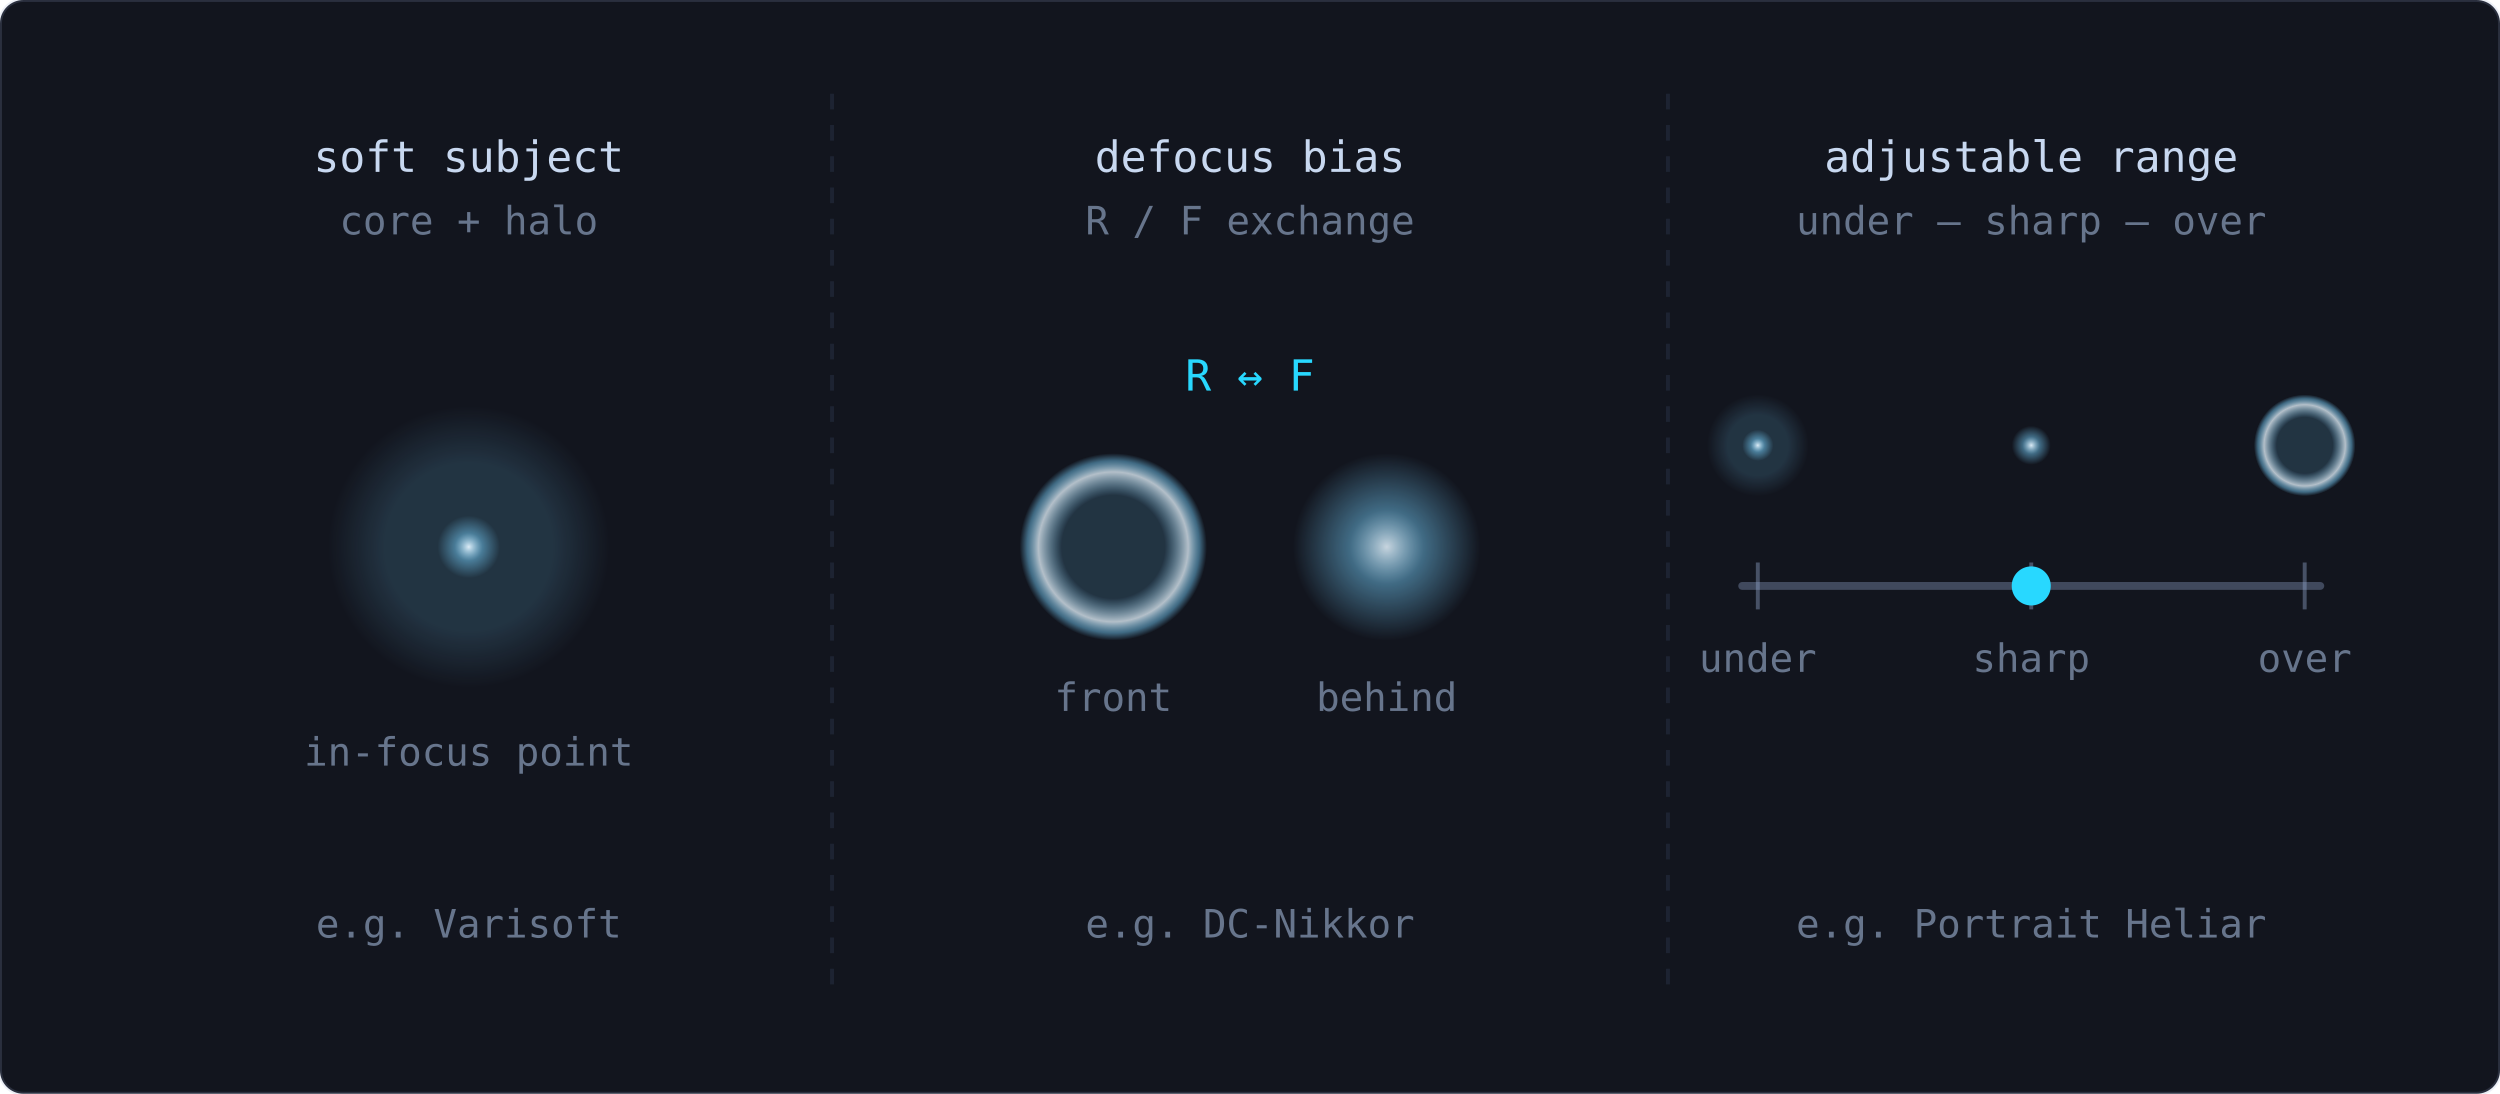
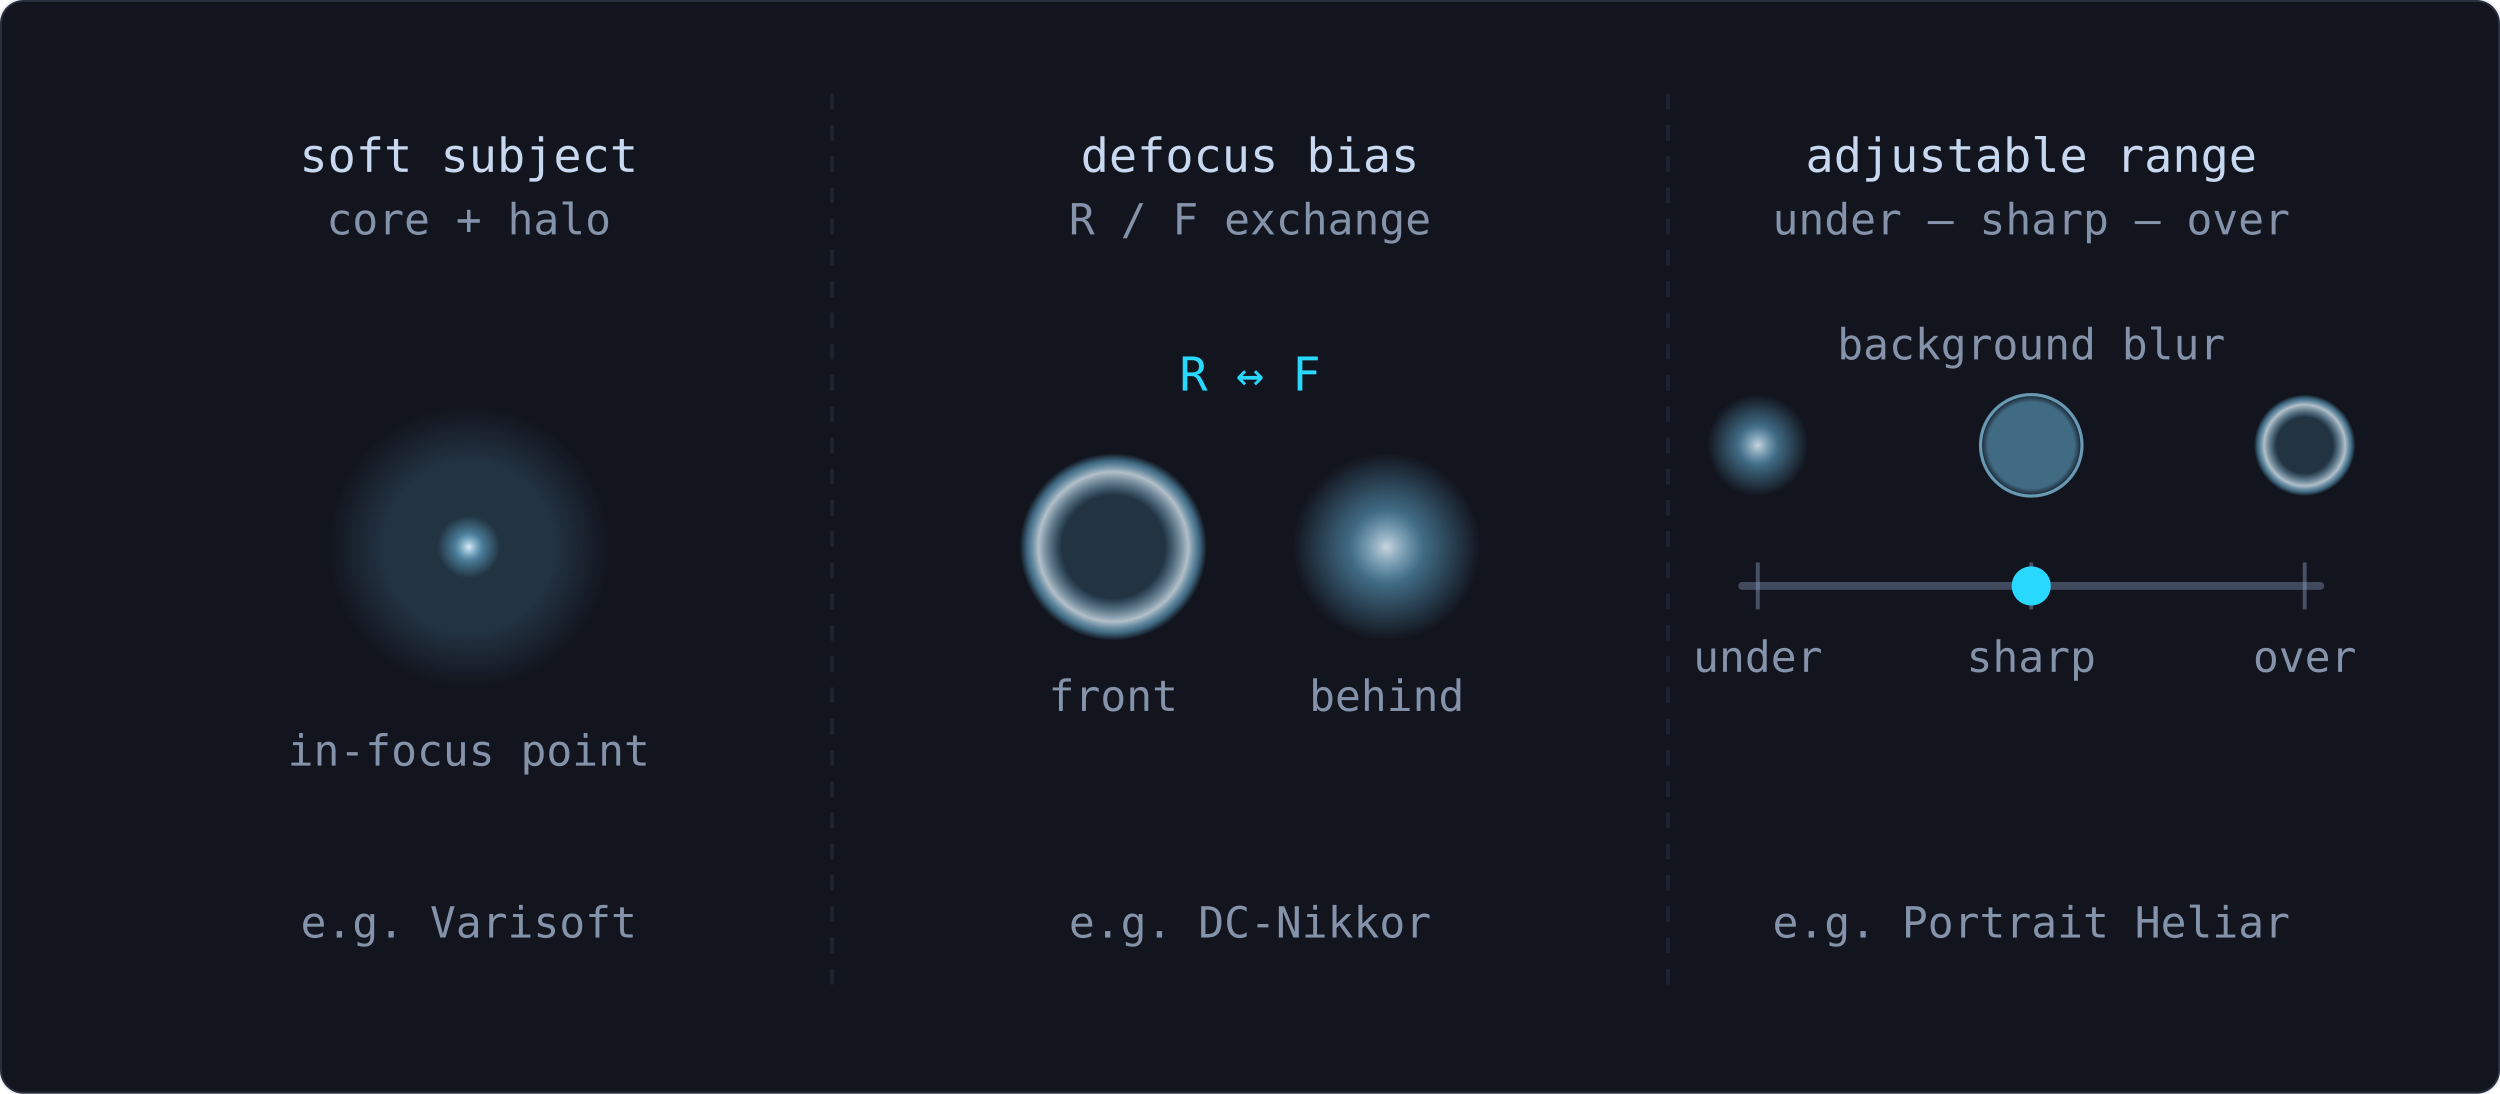
<svg xmlns="http://www.w3.org/2000/svg" viewBox="0 0 640 280" width="100%" height="auto" role="img" aria-label="Three design uses of a controlled spherical-aberration residual">
  <style>
    .sa-light { display: none; }
    @media (prefers-color-scheme: light) {
      .sa-dark { display: none; }
      .sa-light { display: inline; }
    }
  </style>
  <g class="sa-dark">
    <defs>
      <radialGradient id="dark-sa09-core">
        <stop offset="0" stop-color="rgba(230,245,255,0.95)" />
        <stop offset="0.45" stop-color="rgba(120,210,255,0.45)" />
        <stop offset="1" stop-color="rgba(120,210,255,0.45)" stop-opacity="0" />
      </radialGradient>
      <radialGradient id="dark-sa09-halo">
        <stop offset="0" stop-color="rgba(120,210,255,0.16)" />
        <stop offset="0.6" stop-color="rgba(120,210,255,0.16)" />
        <stop offset="1" stop-color="rgba(120,210,255,0.16)" stop-opacity="0" />
      </radialGradient>
      <radialGradient id="dark-sa09-edge">
        <stop offset="0" stop-color="rgba(120,210,255,0.16)" />
        <stop offset="0.55" stop-color="rgba(120,210,255,0.16)" />
        <stop offset="0.8" stop-color="rgba(230,245,255,0.95)" stop-opacity="0.8" />
        <stop offset="0.92" stop-color="rgba(120,210,255,0.45)" />
        <stop offset="1" stop-color="rgba(120,210,255,0.45)" stop-opacity="0" />
      </radialGradient>
      <radialGradient id="dark-sa09-center">
        <stop offset="0" stop-color="rgba(230,245,255,0.95)" stop-opacity="0.9" />
        <stop offset="0.4" stop-color="rgba(120,210,255,0.45)" />
        <stop offset="1" stop-color="rgba(120,210,255,0.45)" stop-opacity="0" />
      </radialGradient>
+       <radialGradient id="dark-sa09-flat">
+         <stop offset="0" stop-color="rgba(120,210,255,0.45)" />
+         <stop offset="0.85" stop-color="rgba(120,210,255,0.45)" />
+         <stop offset="1" stop-color="rgba(120,210,255,0.45)" stop-opacity="0.1" />
+       </radialGradient>
    </defs>
    <rect width="640" height="280" rx="6" fill="#12151e" />
    <rect width="640" height="280" rx="6" fill="none" stroke="rgba(150,170,210,0.18)" stroke-width="1" />
    <line x1="213" y1="24" x2="213" y2="256" stroke="rgba(80,100,140,0.18)" stroke-width="1" stroke-dasharray="4,4" />
    <line x1="427" y1="24" x2="427" y2="256" stroke="rgba(80,100,140,0.18)" stroke-width="1" stroke-dasharray="4,4" />
-     <text x="120" y="44" text-anchor="middle" fill="#c8d8f0" font-family="'JetBrains Mono','SF Mono',monospace" font-size="11">soft subject</text>
-     <text x="120" y="60" text-anchor="middle" fill="rgba(150,170,200,0.65)" font-family="'JetBrains Mono','SF Mono',monospace" font-size="10">core + halo</text>
-     <text x="320" y="44" text-anchor="middle" fill="#c8d8f0" font-family="'JetBrains Mono','SF Mono',monospace" font-size="11">defocus bias</text>
-     <text x="320" y="60" text-anchor="middle" fill="rgba(150,170,200,0.65)" font-family="'JetBrains Mono','SF Mono',monospace" font-size="10">R / F exchange</text>
-     <text x="520" y="44" text-anchor="middle" fill="#c8d8f0" font-family="'JetBrains Mono','SF Mono',monospace" font-size="11">adjustable range</text>
-     <text x="520" y="60" text-anchor="middle" fill="rgba(150,170,200,0.65)" font-family="'JetBrains Mono','SF Mono',monospace" font-size="10">under – sharp – over</text>
+     <text x="120" y="44" text-anchor="middle" fill="#c8d8f0" font-family="'JetBrains Mono','SF Mono',monospace" font-size="12">soft subject</text>
+     <text x="120" y="60" text-anchor="middle" fill="rgba(160,178,205,0.8)" font-family="'JetBrains Mono','SF Mono',monospace" font-size="11">core + halo</text>
+     <text x="320" y="44" text-anchor="middle" fill="#c8d8f0" font-family="'JetBrains Mono','SF Mono',monospace" font-size="12">defocus bias</text>
+     <text x="320" y="60" text-anchor="middle" fill="rgba(160,178,205,0.8)" font-family="'JetBrains Mono','SF Mono',monospace" font-size="11">R / F exchange</text>
+     <text x="520" y="44" text-anchor="middle" fill="#c8d8f0" font-family="'JetBrains Mono','SF Mono',monospace" font-size="12">adjustable range</text>
+     <text x="520" y="60" text-anchor="middle" fill="rgba(160,178,205,0.8)" font-family="'JetBrains Mono','SF Mono',monospace" font-size="11">under – sharp – over</text>
    <circle cx="120" cy="140" r="36" fill="url(#dark-sa09-halo)" />
    <circle cx="120" cy="140" r="8" fill="url(#dark-sa09-core)" />
-     <text x="120" y="196" text-anchor="middle" fill="rgba(150,170,200,0.65)" font-family="'JetBrains Mono','SF Mono',monospace" font-size="10">in-focus point</text>
-     <text x="320" y="100" text-anchor="middle" fill="#28d8ff" font-family="'JetBrains Mono','SF Mono',monospace" font-size="11">R ↔ F</text>
+     <text x="120" y="196" text-anchor="middle" fill="rgba(160,178,205,0.8)" font-family="'JetBrains Mono','SF Mono',monospace" font-size="11">in-focus point</text>
+     <text x="320" y="100" text-anchor="middle" fill="#28d8ff" font-family="'JetBrains Mono','SF Mono',monospace" font-size="12">R ↔ F</text>
    <circle cx="285" cy="140" r="24" fill="url(#dark-sa09-edge)" />
    <circle cx="355" cy="140" r="24" fill="url(#dark-sa09-center)" />
-     <text x="285" y="182" text-anchor="middle" fill="rgba(150,170,200,0.65)" font-family="'JetBrains Mono','SF Mono',monospace" font-size="10">front</text>
-     <text x="355" y="182" text-anchor="middle" fill="rgba(150,170,200,0.65)" font-family="'JetBrains Mono','SF Mono',monospace" font-size="10">behind</text>
-     <circle cx="450" cy="114" r="13" fill="url(#dark-sa09-halo)" />
-     <circle cx="450" cy="114" r="4" fill="url(#dark-sa09-core)" />
-     <circle cx="520" cy="114" r="5" fill="url(#dark-sa09-core)" />
+     <text x="285" y="182" text-anchor="middle" fill="rgba(160,178,205,0.8)" font-family="'JetBrains Mono','SF Mono',monospace" font-size="11">front</text>
+     <text x="355" y="182" text-anchor="middle" fill="rgba(160,178,205,0.8)" font-family="'JetBrains Mono','SF Mono',monospace" font-size="11">behind</text>
+     <text x="520" y="92" text-anchor="middle" fill="rgba(160,178,205,0.8)" font-family="'JetBrains Mono','SF Mono',monospace" font-size="11">background blur</text>
+     <circle cx="450" cy="114" r="13" fill="url(#dark-sa09-center)" />
+     <circle cx="520" cy="114" r="13" fill="url(#dark-sa09-flat)" />
+     <circle cx="520" cy="114" r="13" fill="none" stroke="rgba(150,220,255,0.65)" stroke-width="0.8" />
    <circle cx="590" cy="114" r="13" fill="url(#dark-sa09-edge)" />
    <line x1="446" y1="150" x2="594" y2="150" stroke="rgba(150,170,210,0.35)" stroke-width="2" stroke-linecap="round" />
    <line x1="450" y1="144" x2="450" y2="156" stroke="rgba(150,170,210,0.4)" stroke-width="1" />
    <line x1="520" y1="144" x2="520" y2="156" stroke="rgba(150,170,210,0.4)" stroke-width="1" />
    <line x1="590" y1="144" x2="590" y2="156" stroke="rgba(150,170,210,0.4)" stroke-width="1" />
    <circle cx="520" cy="150" r="5" fill="#28d8ff" />
-     <text x="450" y="172" text-anchor="middle" fill="rgba(150,170,200,0.65)" font-family="'JetBrains Mono','SF Mono',monospace" font-size="10">under</text>
-     <text x="520" y="172" text-anchor="middle" fill="rgba(150,170,200,0.65)" font-family="'JetBrains Mono','SF Mono',monospace" font-size="10">sharp</text>
-     <text x="590" y="172" text-anchor="middle" fill="rgba(150,170,200,0.65)" font-family="'JetBrains Mono','SF Mono',monospace" font-size="10">over</text>
-     <text x="120" y="240" text-anchor="middle" fill="rgba(150,170,200,0.65)" font-family="'JetBrains Mono','SF Mono',monospace" font-size="10">e.g. Varisoft</text>
-     <text x="320" y="240" text-anchor="middle" fill="rgba(150,170,200,0.65)" font-family="'JetBrains Mono','SF Mono',monospace" font-size="10">e.g. DC-Nikkor</text>
-     <text x="520" y="240" text-anchor="middle" fill="rgba(150,170,200,0.65)" font-family="'JetBrains Mono','SF Mono',monospace" font-size="10">e.g. Portrait Heliar</text>
+     <text x="450" y="172" text-anchor="middle" fill="rgba(160,178,205,0.8)" font-family="'JetBrains Mono','SF Mono',monospace" font-size="11">under</text>
+     <text x="520" y="172" text-anchor="middle" fill="rgba(160,178,205,0.8)" font-family="'JetBrains Mono','SF Mono',monospace" font-size="11">sharp</text>
+     <text x="590" y="172" text-anchor="middle" fill="rgba(160,178,205,0.8)" font-family="'JetBrains Mono','SF Mono',monospace" font-size="11">over</text>
+     <text x="120" y="240" text-anchor="middle" fill="rgba(160,178,205,0.8)" font-family="'JetBrains Mono','SF Mono',monospace" font-size="11">e.g. Varisoft</text>
+     <text x="320" y="240" text-anchor="middle" fill="rgba(160,178,205,0.8)" font-family="'JetBrains Mono','SF Mono',monospace" font-size="11">e.g. DC-Nikkor</text>
+     <text x="520" y="240" text-anchor="middle" fill="rgba(160,178,205,0.8)" font-family="'JetBrains Mono','SF Mono',monospace" font-size="11">e.g. Portrait Heliar</text>
  </g>
  <g class="sa-light">
    <defs>
      <radialGradient id="light-sa09-core">
        <stop offset="0" stop-color="rgba(10,40,90,0.95)" />
        <stop offset="0.45" stop-color="rgba(20,90,160,0.45)" />
        <stop offset="1" stop-color="rgba(20,90,160,0.45)" stop-opacity="0" />
      </radialGradient>
      <radialGradient id="light-sa09-halo">
        <stop offset="0" stop-color="rgba(20,90,160,0.16)" />
        <stop offset="0.6" stop-color="rgba(20,90,160,0.16)" />
        <stop offset="1" stop-color="rgba(20,90,160,0.16)" stop-opacity="0" />
      </radialGradient>
      <radialGradient id="light-sa09-edge">
        <stop offset="0" stop-color="rgba(20,90,160,0.16)" />
        <stop offset="0.55" stop-color="rgba(20,90,160,0.16)" />
        <stop offset="0.8" stop-color="rgba(10,40,90,0.95)" stop-opacity="0.8" />
        <stop offset="0.92" stop-color="rgba(20,90,160,0.45)" />
        <stop offset="1" stop-color="rgba(20,90,160,0.45)" stop-opacity="0" />
      </radialGradient>
      <radialGradient id="light-sa09-center">
        <stop offset="0" stop-color="rgba(10,40,90,0.95)" stop-opacity="0.9" />
        <stop offset="0.4" stop-color="rgba(20,90,160,0.45)" />
        <stop offset="1" stop-color="rgba(20,90,160,0.45)" stop-opacity="0" />
      </radialGradient>
+       <radialGradient id="light-sa09-flat">
+         <stop offset="0" stop-color="rgba(20,90,160,0.45)" />
+         <stop offset="0.85" stop-color="rgba(20,90,160,0.45)" />
+         <stop offset="1" stop-color="rgba(20,90,160,0.45)" stop-opacity="0.1" />
+       </radialGradient>
    </defs>
    <rect width="640" height="280" rx="6" fill="#eff2f8" />
    <rect width="640" height="280" rx="6" fill="none" stroke="rgba(60,80,120,0.18)" stroke-width="1" />
    <line x1="213" y1="24" x2="213" y2="256" stroke="rgba(120,140,180,0.18)" stroke-width="1" stroke-dasharray="4,4" />
    <line x1="427" y1="24" x2="427" y2="256" stroke="rgba(120,140,180,0.18)" stroke-width="1" stroke-dasharray="4,4" />
-     <text x="120" y="44" text-anchor="middle" fill="#1a2540" font-family="'JetBrains Mono','SF Mono',monospace" font-size="11">soft subject</text>
-     <text x="120" y="60" text-anchor="middle" fill="rgba(60,80,120,0.60)" font-family="'JetBrains Mono','SF Mono',monospace" font-size="10">core + halo</text>
-     <text x="320" y="44" text-anchor="middle" fill="#1a2540" font-family="'JetBrains Mono','SF Mono',monospace" font-size="11">defocus bias</text>
-     <text x="320" y="60" text-anchor="middle" fill="rgba(60,80,120,0.60)" font-family="'JetBrains Mono','SF Mono',monospace" font-size="10">R / F exchange</text>
-     <text x="520" y="44" text-anchor="middle" fill="#1a2540" font-family="'JetBrains Mono','SF Mono',monospace" font-size="11">adjustable range</text>
-     <text x="520" y="60" text-anchor="middle" fill="rgba(60,80,120,0.60)" font-family="'JetBrains Mono','SF Mono',monospace" font-size="10">under – sharp – over</text>
+     <text x="120" y="44" text-anchor="middle" fill="#1a2540" font-family="'JetBrains Mono','SF Mono',monospace" font-size="12">soft subject</text>
+     <text x="120" y="60" text-anchor="middle" fill="rgba(55,72,105,0.85)" font-family="'JetBrains Mono','SF Mono',monospace" font-size="11">core + halo</text>
+     <text x="320" y="44" text-anchor="middle" fill="#1a2540" font-family="'JetBrains Mono','SF Mono',monospace" font-size="12">defocus bias</text>
+     <text x="320" y="60" text-anchor="middle" fill="rgba(55,72,105,0.85)" font-family="'JetBrains Mono','SF Mono',monospace" font-size="11">R / F exchange</text>
+     <text x="520" y="44" text-anchor="middle" fill="#1a2540" font-family="'JetBrains Mono','SF Mono',monospace" font-size="12">adjustable range</text>
+     <text x="520" y="60" text-anchor="middle" fill="rgba(55,72,105,0.85)" font-family="'JetBrains Mono','SF Mono',monospace" font-size="11">under – sharp – over</text>
    <circle cx="120" cy="140" r="36" fill="url(#light-sa09-halo)" />
    <circle cx="120" cy="140" r="8" fill="url(#light-sa09-core)" />
-     <text x="120" y="196" text-anchor="middle" fill="rgba(60,80,120,0.60)" font-family="'JetBrains Mono','SF Mono',monospace" font-size="10">in-focus point</text>
-     <text x="320" y="100" text-anchor="middle" fill="#006878" font-family="'JetBrains Mono','SF Mono',monospace" font-size="11">R ↔ F</text>
+     <text x="120" y="196" text-anchor="middle" fill="rgba(55,72,105,0.85)" font-family="'JetBrains Mono','SF Mono',monospace" font-size="11">in-focus point</text>
+     <text x="320" y="100" text-anchor="middle" fill="#006878" font-family="'JetBrains Mono','SF Mono',monospace" font-size="12">R ↔ F</text>
    <circle cx="285" cy="140" r="24" fill="url(#light-sa09-edge)" />
    <circle cx="355" cy="140" r="24" fill="url(#light-sa09-center)" />
-     <text x="285" y="182" text-anchor="middle" fill="rgba(60,80,120,0.60)" font-family="'JetBrains Mono','SF Mono',monospace" font-size="10">front</text>
-     <text x="355" y="182" text-anchor="middle" fill="rgba(60,80,120,0.60)" font-family="'JetBrains Mono','SF Mono',monospace" font-size="10">behind</text>
-     <circle cx="450" cy="114" r="13" fill="url(#light-sa09-halo)" />
-     <circle cx="450" cy="114" r="4" fill="url(#light-sa09-core)" />
-     <circle cx="520" cy="114" r="5" fill="url(#light-sa09-core)" />
+     <text x="285" y="182" text-anchor="middle" fill="rgba(55,72,105,0.85)" font-family="'JetBrains Mono','SF Mono',monospace" font-size="11">front</text>
+     <text x="355" y="182" text-anchor="middle" fill="rgba(55,72,105,0.85)" font-family="'JetBrains Mono','SF Mono',monospace" font-size="11">behind</text>
+     <text x="520" y="92" text-anchor="middle" fill="rgba(55,72,105,0.85)" font-family="'JetBrains Mono','SF Mono',monospace" font-size="11">background blur</text>
+     <circle cx="450" cy="114" r="13" fill="url(#light-sa09-center)" />
+     <circle cx="520" cy="114" r="13" fill="url(#light-sa09-flat)" />
+     <circle cx="520" cy="114" r="13" fill="none" stroke="rgba(20,90,160,0.65)" stroke-width="0.8" />
    <circle cx="590" cy="114" r="13" fill="url(#light-sa09-edge)" />
    <line x1="446" y1="150" x2="594" y2="150" stroke="rgba(60,80,120,0.32)" stroke-width="2" stroke-linecap="round" />
    <line x1="450" y1="144" x2="450" y2="156" stroke="rgba(60,80,120,0.35)" stroke-width="1" />
    <line x1="520" y1="144" x2="520" y2="156" stroke="rgba(60,80,120,0.35)" stroke-width="1" />
    <line x1="590" y1="144" x2="590" y2="156" stroke="rgba(60,80,120,0.35)" stroke-width="1" />
    <circle cx="520" cy="150" r="5" fill="#006878" />
-     <text x="450" y="172" text-anchor="middle" fill="rgba(60,80,120,0.60)" font-family="'JetBrains Mono','SF Mono',monospace" font-size="10">under</text>
-     <text x="520" y="172" text-anchor="middle" fill="rgba(60,80,120,0.60)" font-family="'JetBrains Mono','SF Mono',monospace" font-size="10">sharp</text>
-     <text x="590" y="172" text-anchor="middle" fill="rgba(60,80,120,0.60)" font-family="'JetBrains Mono','SF Mono',monospace" font-size="10">over</text>
-     <text x="120" y="240" text-anchor="middle" fill="rgba(60,80,120,0.60)" font-family="'JetBrains Mono','SF Mono',monospace" font-size="10">e.g. Varisoft</text>
-     <text x="320" y="240" text-anchor="middle" fill="rgba(60,80,120,0.60)" font-family="'JetBrains Mono','SF Mono',monospace" font-size="10">e.g. DC-Nikkor</text>
-     <text x="520" y="240" text-anchor="middle" fill="rgba(60,80,120,0.60)" font-family="'JetBrains Mono','SF Mono',monospace" font-size="10">e.g. Portrait Heliar</text>
+     <text x="450" y="172" text-anchor="middle" fill="rgba(55,72,105,0.85)" font-family="'JetBrains Mono','SF Mono',monospace" font-size="11">under</text>
+     <text x="520" y="172" text-anchor="middle" fill="rgba(55,72,105,0.85)" font-family="'JetBrains Mono','SF Mono',monospace" font-size="11">sharp</text>
+     <text x="590" y="172" text-anchor="middle" fill="rgba(55,72,105,0.85)" font-family="'JetBrains Mono','SF Mono',monospace" font-size="11">over</text>
+     <text x="120" y="240" text-anchor="middle" fill="rgba(55,72,105,0.85)" font-family="'JetBrains Mono','SF Mono',monospace" font-size="11">e.g. Varisoft</text>
+     <text x="320" y="240" text-anchor="middle" fill="rgba(55,72,105,0.85)" font-family="'JetBrains Mono','SF Mono',monospace" font-size="11">e.g. DC-Nikkor</text>
+     <text x="520" y="240" text-anchor="middle" fill="rgba(55,72,105,0.85)" font-family="'JetBrains Mono','SF Mono',monospace" font-size="11">e.g. Portrait Heliar</text>
  </g>
</svg>
